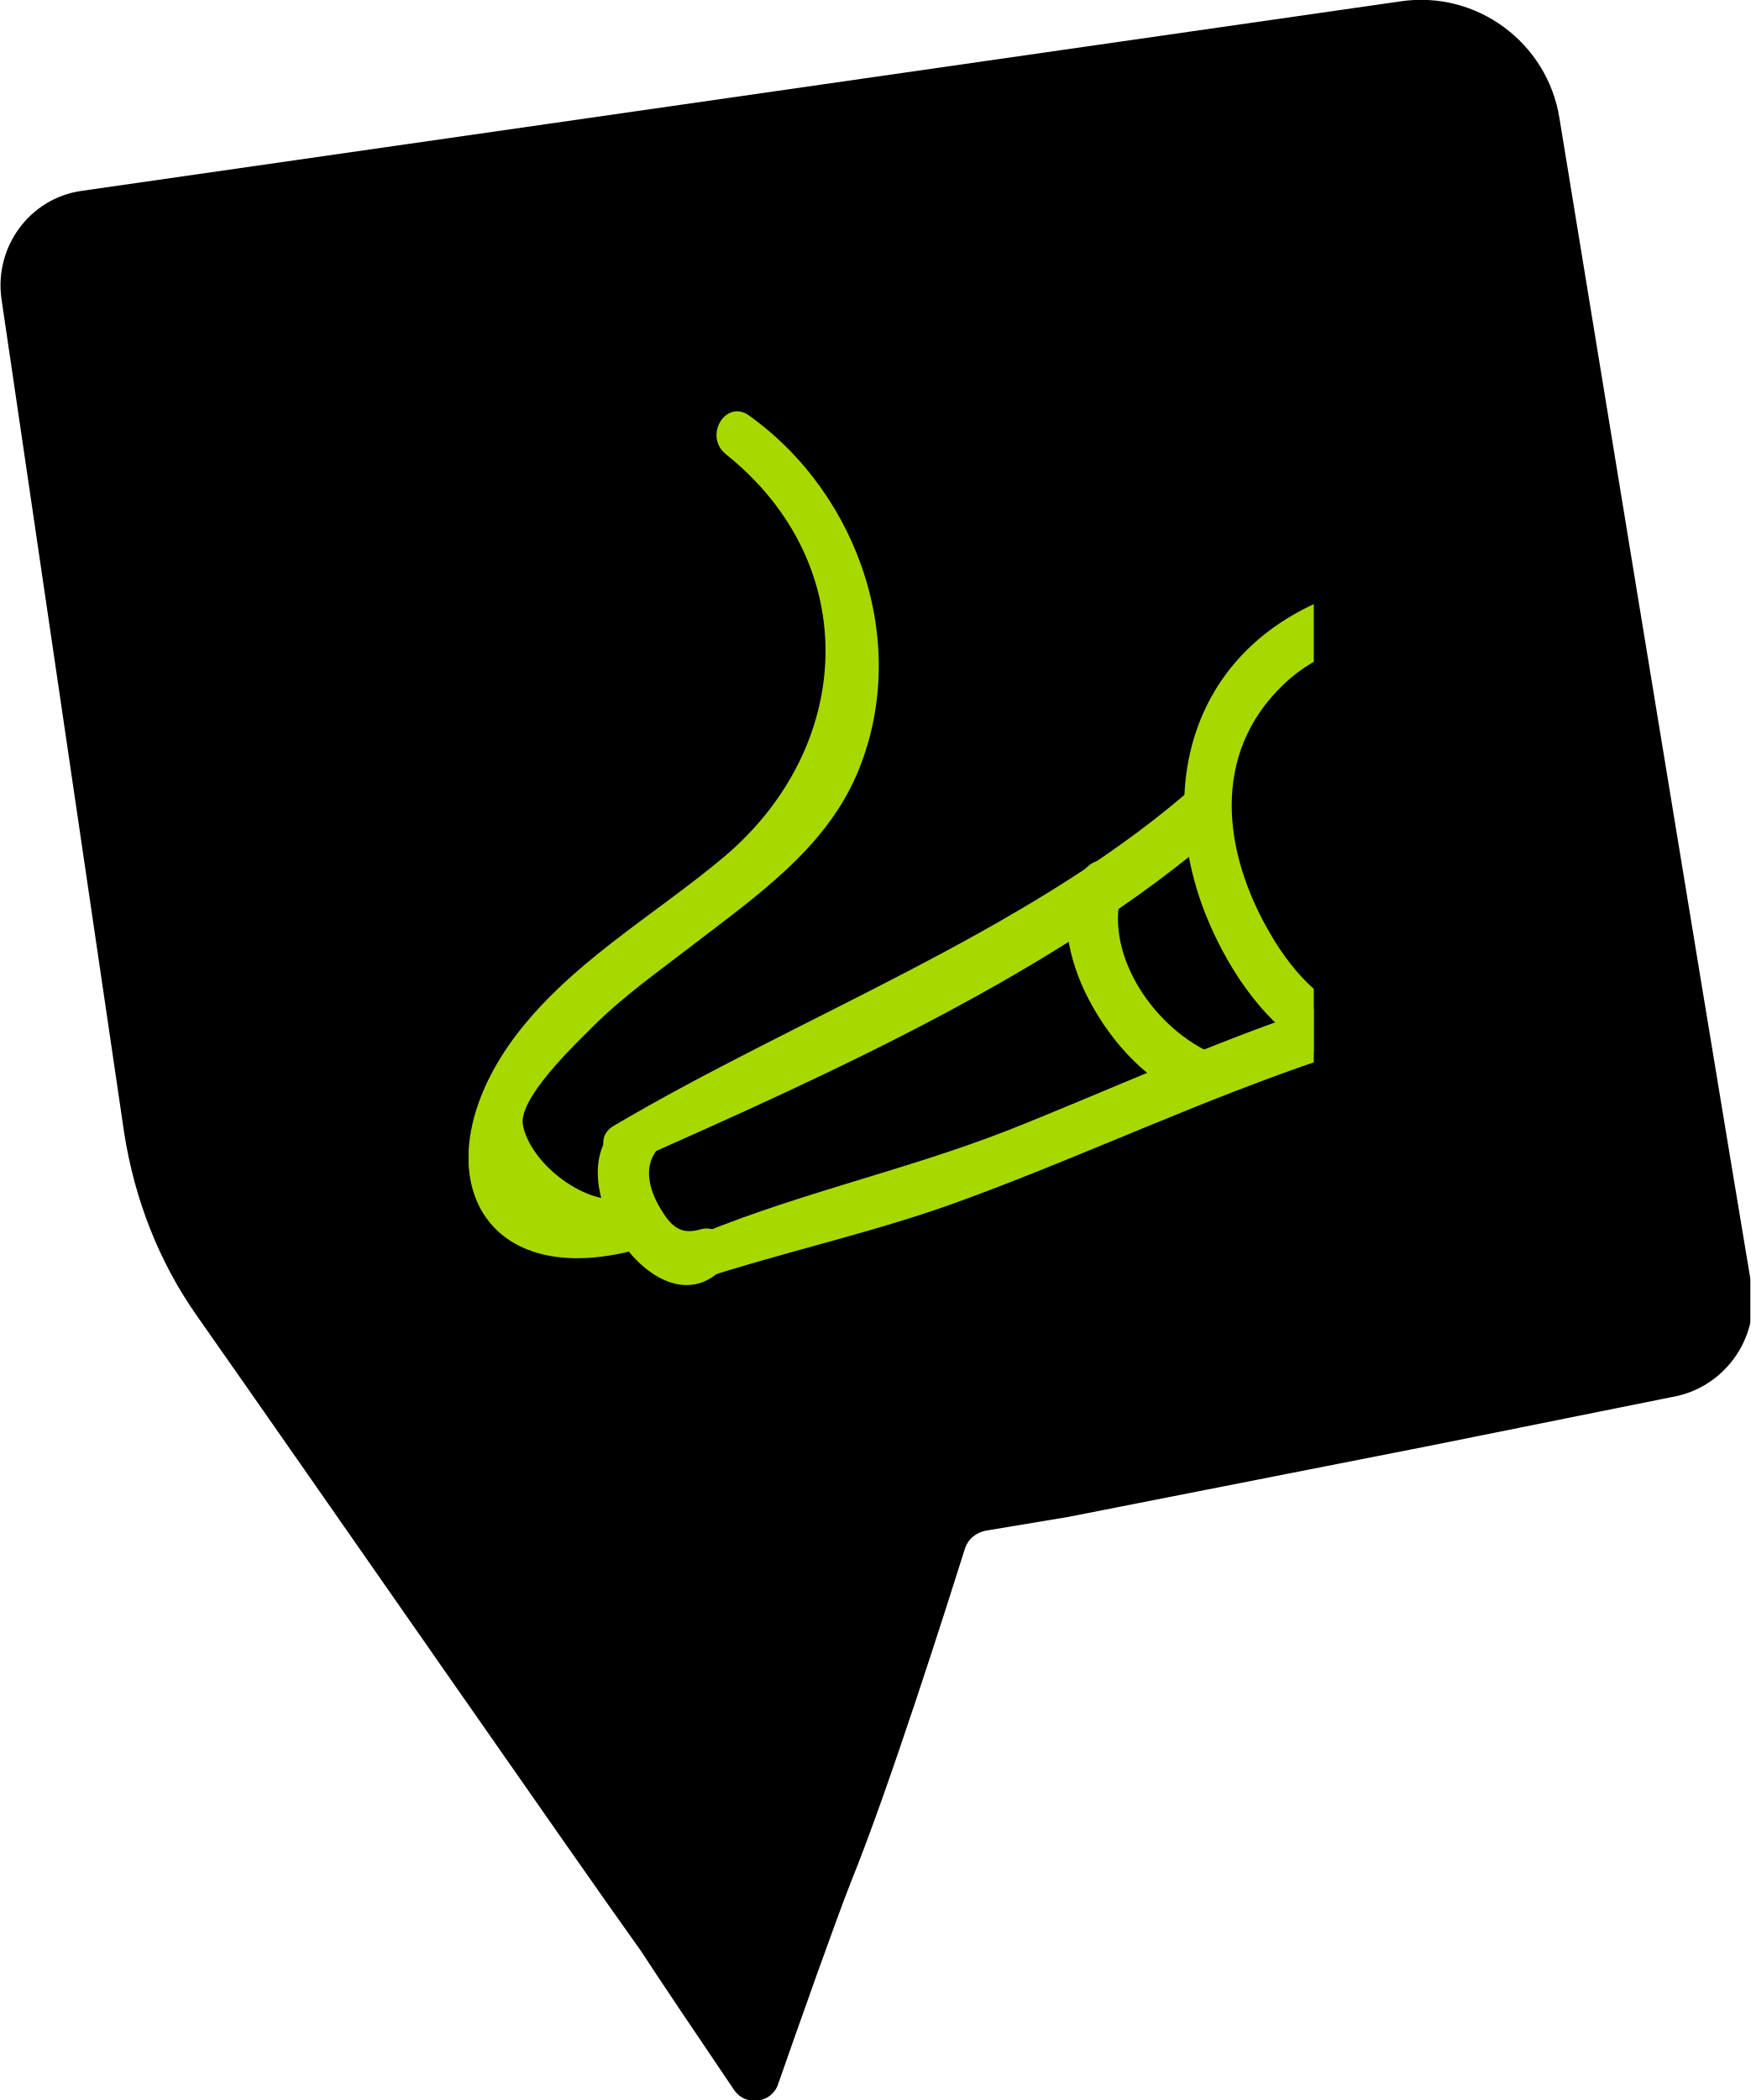
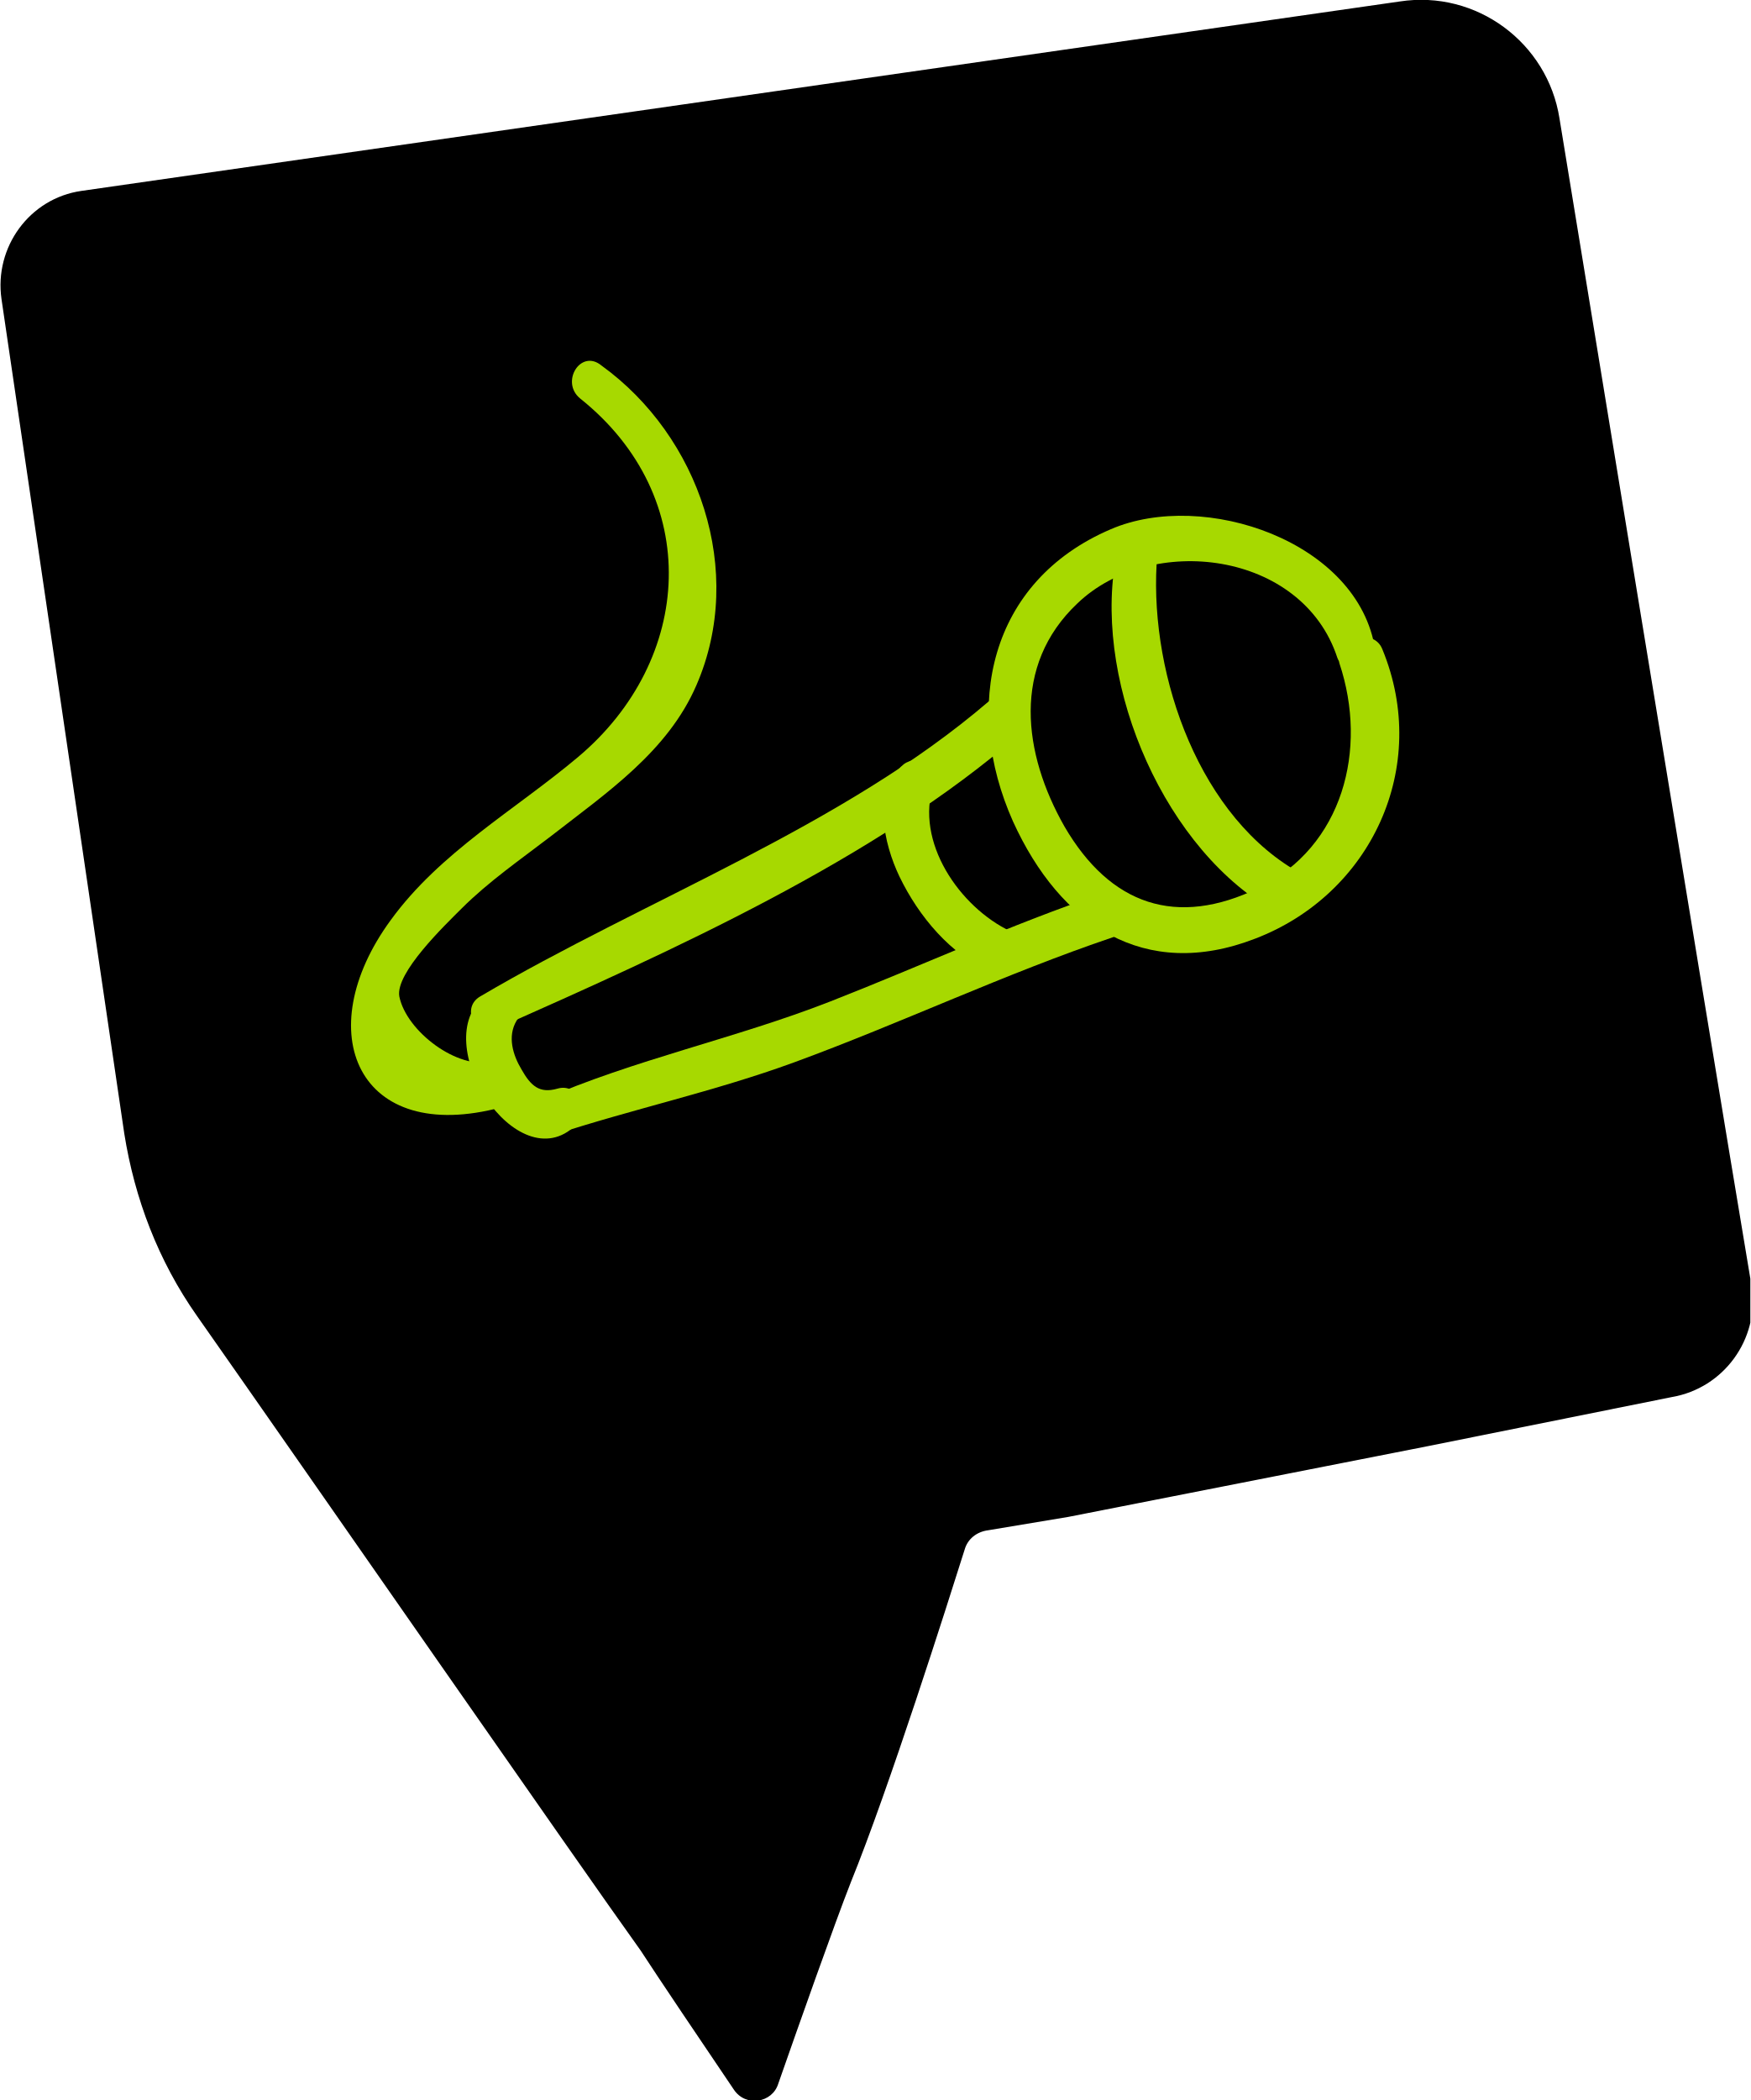
- <svg xmlns="http://www.w3.org/2000/svg" xmlns:xlink="http://www.w3.org/1999/xlink" xml:space="preserve" style="enable-background:new 0 0 118.3 141.9;" viewBox="0 0 118.3 141.9" y="0px" x="0px" id="Calque_1" version="1.1">
-   <defs id="defs37">
-     <rect id="SVGID_1_-2" width="164.8" height="122.4" />
-   </defs>
-   <style id="style2" type="text/css">
- 	.st0{clip-path:url(#SVGID_2_);fill:#181716;}
- 	.st1{clip-path:url(#SVGID_4_);fill:#91D900;}
+ <svg xmlns="http://www.w3.org/2000/svg" xmlns:xlink="http://www.w3.org/1999/xlink" version="1.1" id="Calque_1" x="0px" y="0px" viewBox="0 0 118.3 141.9" style="enable-background:new 0 0 118.3 141.9;" xml:space="preserve">
+   <style type="text/css">
+ 	.st0{clip-path:url(#SVGID_2_);}
+ 	.st1{fill:none;}
+ 	.st2{fill:#A7D900;}
</style>
-   <g id="g12" style="fill:#000000;fill-opacity:1">
-     <defs id="defs5">
-       <rect height="141.9" width="118.3" id="SVGID_1_" />
-     </defs>
-     <clipPath id="SVGID_2_">
-       <use id="use7" style="overflow:visible;" xlink:href="#SVGID_1_" />
-     </clipPath>
-     <path id="path10" clip-path="url(#SVGID_2_)" d="M105.4,8c-0.8-5.1-5.6-8.7-10.8-7.9L5.5,12.9c-3.5,0.5-5.9,3.8-5.4,7.3l8.3,56.4c0.7,4.4,2.3,8.6,4.9,12.3   c8,11.4,25.7,36.9,30,42.9c1.1,1.7,4.2,6.3,6.3,9.4c0.8,1.2,2.6,0.9,3-0.4c1.4-4,3.8-10.8,4.9-13.6c2.6-6.4,6.5-18.7,7.7-22.5   c0.2-0.7,0.8-1.2,1.6-1.3l5.4-0.9l24.4-4.8l16.4-3.3c3.5-0.6,5.9-3.9,5.4-7.4C115,66.7,105.4,8,105.4,8" class="st0" style="fill:#000000;fill-opacity:1" />
+   <g id="g12">
+     <g>
+       <defs>
+         <rect id="SVGID_1_" width="118.3" height="141.9" />
+       </defs>
+       <clipPath id="SVGID_2_">
+         <use xlink:href="#SVGID_1_" style="overflow:visible;" />
+       </clipPath>
+       <path id="path10" class="st0" d="M105.4,8c-0.8-5.1-5.6-8.7-10.8-7.9L5.5,12.9c-3.5,0.5-5.9,3.8-5.4,7.3l8.3,56.4    c0.7,4.4,2.3,8.6,4.9,12.3c8,11.4,25.7,36.9,30,42.9c1.1,1.7,4.2,6.3,6.3,9.4c0.8,1.2,2.6,0.9,3-0.4c1.4-4,3.8-10.8,4.9-13.6    c2.6-6.4,6.5-18.7,7.7-22.5c0.2-0.7,0.8-1.2,1.6-1.3l5.4-0.9l24.4-4.8l16.4-3.3c3.5-0.6,5.9-3.9,5.4-7.4C115,66.7,105.4,8,105.4,8    " />
+     </g>
  </g>
-   <style type="text/css" id="style846">
- 	.st0{clip-path:url(#SVGID_2_);fill:#A7D900;}
- </style>
-   <g transform="matrix(0.4828466,0,0,0.4828466,31.67297,27.74287)" id="g868">
-     <defs id="defs849">
-       <rect y="0" x="0" id="rect879" width="164.8" height="122.4" />
-     </defs>
-     <clipPath id="SVGID_2_-0">
-       <use height="100%" width="100%" y="0" x="0" xlink:href="#SVGID_1_-2" style="overflow:visible" id="use851" />
-     </clipPath>
-     <path style="fill:#a7d900" class="st0" d="M 160.9,45.6 C 158.3,28.5 134,20.3 119.4,26.6 100.2,34.8 96,54.7 104,72.5 c 7.4,16.3 20.7,25.2 38.1,18.4 18.2,-7 27.6,-26.9 20,-45.5 -1.5,-3.7 -7.9,-1.5 -6.7,2.3 4.5,13.5 0.6,28.7 -12.7,35.2 -12.9,6.3 -23.3,2.7 -30.5,-9.7 -6.6,-11.3 -8.4,-25.1 1.9,-34.9 11.6,-11.1 35.4,-8.3 40.9,8.5 1.3,3.5 6.5,2.6 5.9,-1.2" clip-path="url(#SVGID_2_)" id="path854" />
-     <path style="fill:#a7d900" class="st0" d="M 22.9,105.1 C 50.2,93 82.4,78.6 105.1,58.9 c 3.4,-3 -1.3,-8.2 -4.8,-5.2 -23,19.6 -54.1,31.1 -80,46.4 -3.1,1.8 -0.8,6.4 2.6,5" clip-path="url(#SVGID_2_)" id="path856" />
-     <path style="fill:#a7d900" class="st0" d="m 31.7,121.8 c 12.7,-4.2 25.4,-6.8 38,-11.5 16.8,-6.2 33.1,-13.9 50.1,-19.6 4.3,-1.4 2.9,-8.5 -1.4,-7 -14.7,4.9 -28.7,11.4 -43.1,17.1 -14.9,5.8 -30.8,9.1 -45.4,15.5 -3.1,1.3 -1.4,6.6 1.8,5.5" clip-path="url(#SVGID_2_)" id="path858" />
-     <path style="fill:#a7d900" class="st0" d="m 21.1,99.9 c -9.3,7.2 5,29.3 14.2,20.4 2.2,-2.1 0.4,-6.7 -2.9,-5.7 -2.8,0.8 -4.1,-0.5 -5.6,-3 -1.3,-2.2 -2.3,-5.2 -0.8,-7.6 2.1,-3.1 -2,-6.3 -4.9,-4.1" clip-path="url(#SVGID_2_)" id="path860" />
-     <path style="fill:#a7d900" class="st0" d="m 86.9,63.6 c -5.1,4.2 -3.1,12.5 -0.7,17.6 3,6.3 8.1,12.3 14.5,15 3.7,1.6 6.7,-4.7 3,-6.4 C 95.6,86 88.6,75.6 91.6,66.7 92.5,63.8 89.1,61.9 86.9,63.6" clip-path="url(#SVGID_2_)" id="path862" />
-     <path style="fill:#a7d900" class="st0" d="m 120.1,31.8 c -3.2,19.6 8,45.6 25.5,55.1 4,2.2 8,-3.8 3.9,-6.1 -16.1,-8.7 -23.9,-31 -22.9,-48.7 0.3,-4.2 -5.8,-4.3 -6.5,-0.3" clip-path="url(#SVGID_2_)" id="path864" />
-     <path style="fill:#a7d900" class="st0" d="M 36,6.1 C 55.4,21.6 53.9,47.2 35.7,62.5 25.8,70.8 14,77.4 6.2,88 c -12.9,17.7 -5.1,35.5 17.4,29.4 4.6,-1.2 3.1,-8.5 -1.5,-7.2 C 16.8,111.6 8.7,105.6 7.6,100 6.9,96.3 14.8,88.8 17.4,86.2 21.7,81.9 26.7,78.4 31.5,74.7 40.2,68 49.8,61.4 54.3,51 62,33.1 54.8,11.9 39.4,0.8 36.1,-1.8 32.8,3.5 36,6.1" clip-path="url(#SVGID_2_)" id="path866" />
+   <g id="g868" transform="matrix(0.4828466,0,0,0.4828466,31.67297,27.74287)">
+     <rect x="10.8" y="25.6" class="st1" width="50.9" height="61" />
+     <path id="path854" class="st2" d="M126.9,33.5c-2.3-15.2-24-22.5-37-16.9c-17.1,7.3-20.8,25-13.7,40.9   c6.6,14.5,18.4,22.4,33.9,16.4c16.2-6.2,24.6-24,17.8-40.5c-1.3-3.3-7-1.3-6,2c4,12,0.5,25.6-11.3,31.4   c-11.5,5.6-20.8,2.4-27.2-8.6C77.6,48,76,35.7,85.2,27c10.3-9.9,31.5-7.4,36.4,7.6C122.8,37.7,127.4,36.9,126.9,33.5" />
+     <rect x="10.8" y="25.6" class="st1" width="50.9" height="61" />
+     <path id="path856" class="st2" d="M3.9,86.5c24.3-10.8,53-23.6,73.2-41.2c3-2.7-1.2-7.3-4.3-4.6C52.4,58.2,24.7,68.4,1.6,82   C-1.1,83.6,0.9,87.7,3.9,86.5" />
+     <rect x="10.8" y="25.6" class="st1" width="50.9" height="61" />
+     <path id="path858" class="st2" d="M11.8,101.4c11.3-3.7,22.6-6.1,33.8-10.2c15-5.5,29.5-12.4,44.6-17.5c3.8-1.2,2.6-7.6-1.2-6.2   c-13.1,4.4-25.6,10.2-38.4,15.2c-13.3,5.2-27.4,8.1-40.4,13.8C7.4,97.6,8.9,102.4,11.8,101.4" />
+     <rect x="10.8" y="25.6" class="st1" width="50.9" height="61" />
+     <path id="path860" class="st2" d="M2.3,81.9C-5.9,88.3,6.8,108,15,100c2-1.9,0.4-6-2.6-5.1c-2.5,0.7-3.7-0.4-5-2.7   c-1.2-2-2-4.6-0.7-6.8C8.6,82.8,4.9,79.9,2.3,81.9" />
+     <rect x="10.8" y="25.6" class="st1" width="50.9" height="61" />
+     <path id="path862" class="st2" d="M60.9,49.5c-4.5,3.7-2.8,11.1-0.6,15.7c2.7,5.6,7.2,11,12.9,13.4c3.3,1.4,6-4.2,2.7-5.7   c-7.2-3.4-13.5-12.6-10.8-20.6C65.9,49.7,62.9,48,60.9,49.5" />
+     <rect x="10.8" y="25.6" class="st1" width="50.9" height="61" />
+     <path id="path864" class="st2" d="M90.5,21.2c-2.9,17.5,7.1,40.6,22.7,49.1c3.6,2,7.1-3.4,3.5-5.4c-14.3-7.7-21.3-27.6-20.4-43.4   C96.6,17.7,91.1,17.6,90.5,21.2" />
+     <rect x="10.8" y="25.6" class="st1" width="50.9" height="61" />
+     <path id="path866" class="st2" d="M15.6-1.7c17.3,13.8,15.9,36.6-0.3,50.2C6.5,55.9-4,61.8-10.9,71.3C-22.4,87-15.5,102.9,4.6,97.5   c4.1-1.1,2.8-7.6-1.3-6.4C-1.5,92.3-8.7,86.9-9.7,82c-0.6-3.3,6.4-10,8.7-12.3c3.8-3.8,8.3-6.9,12.6-10.2   c7.7-6,16.3-11.8,20.3-21.1c6.9-15.9,0.4-34.8-13.3-44.7C15.7-8.7,12.8-4,15.6-1.7" />
  </g>
</svg>
